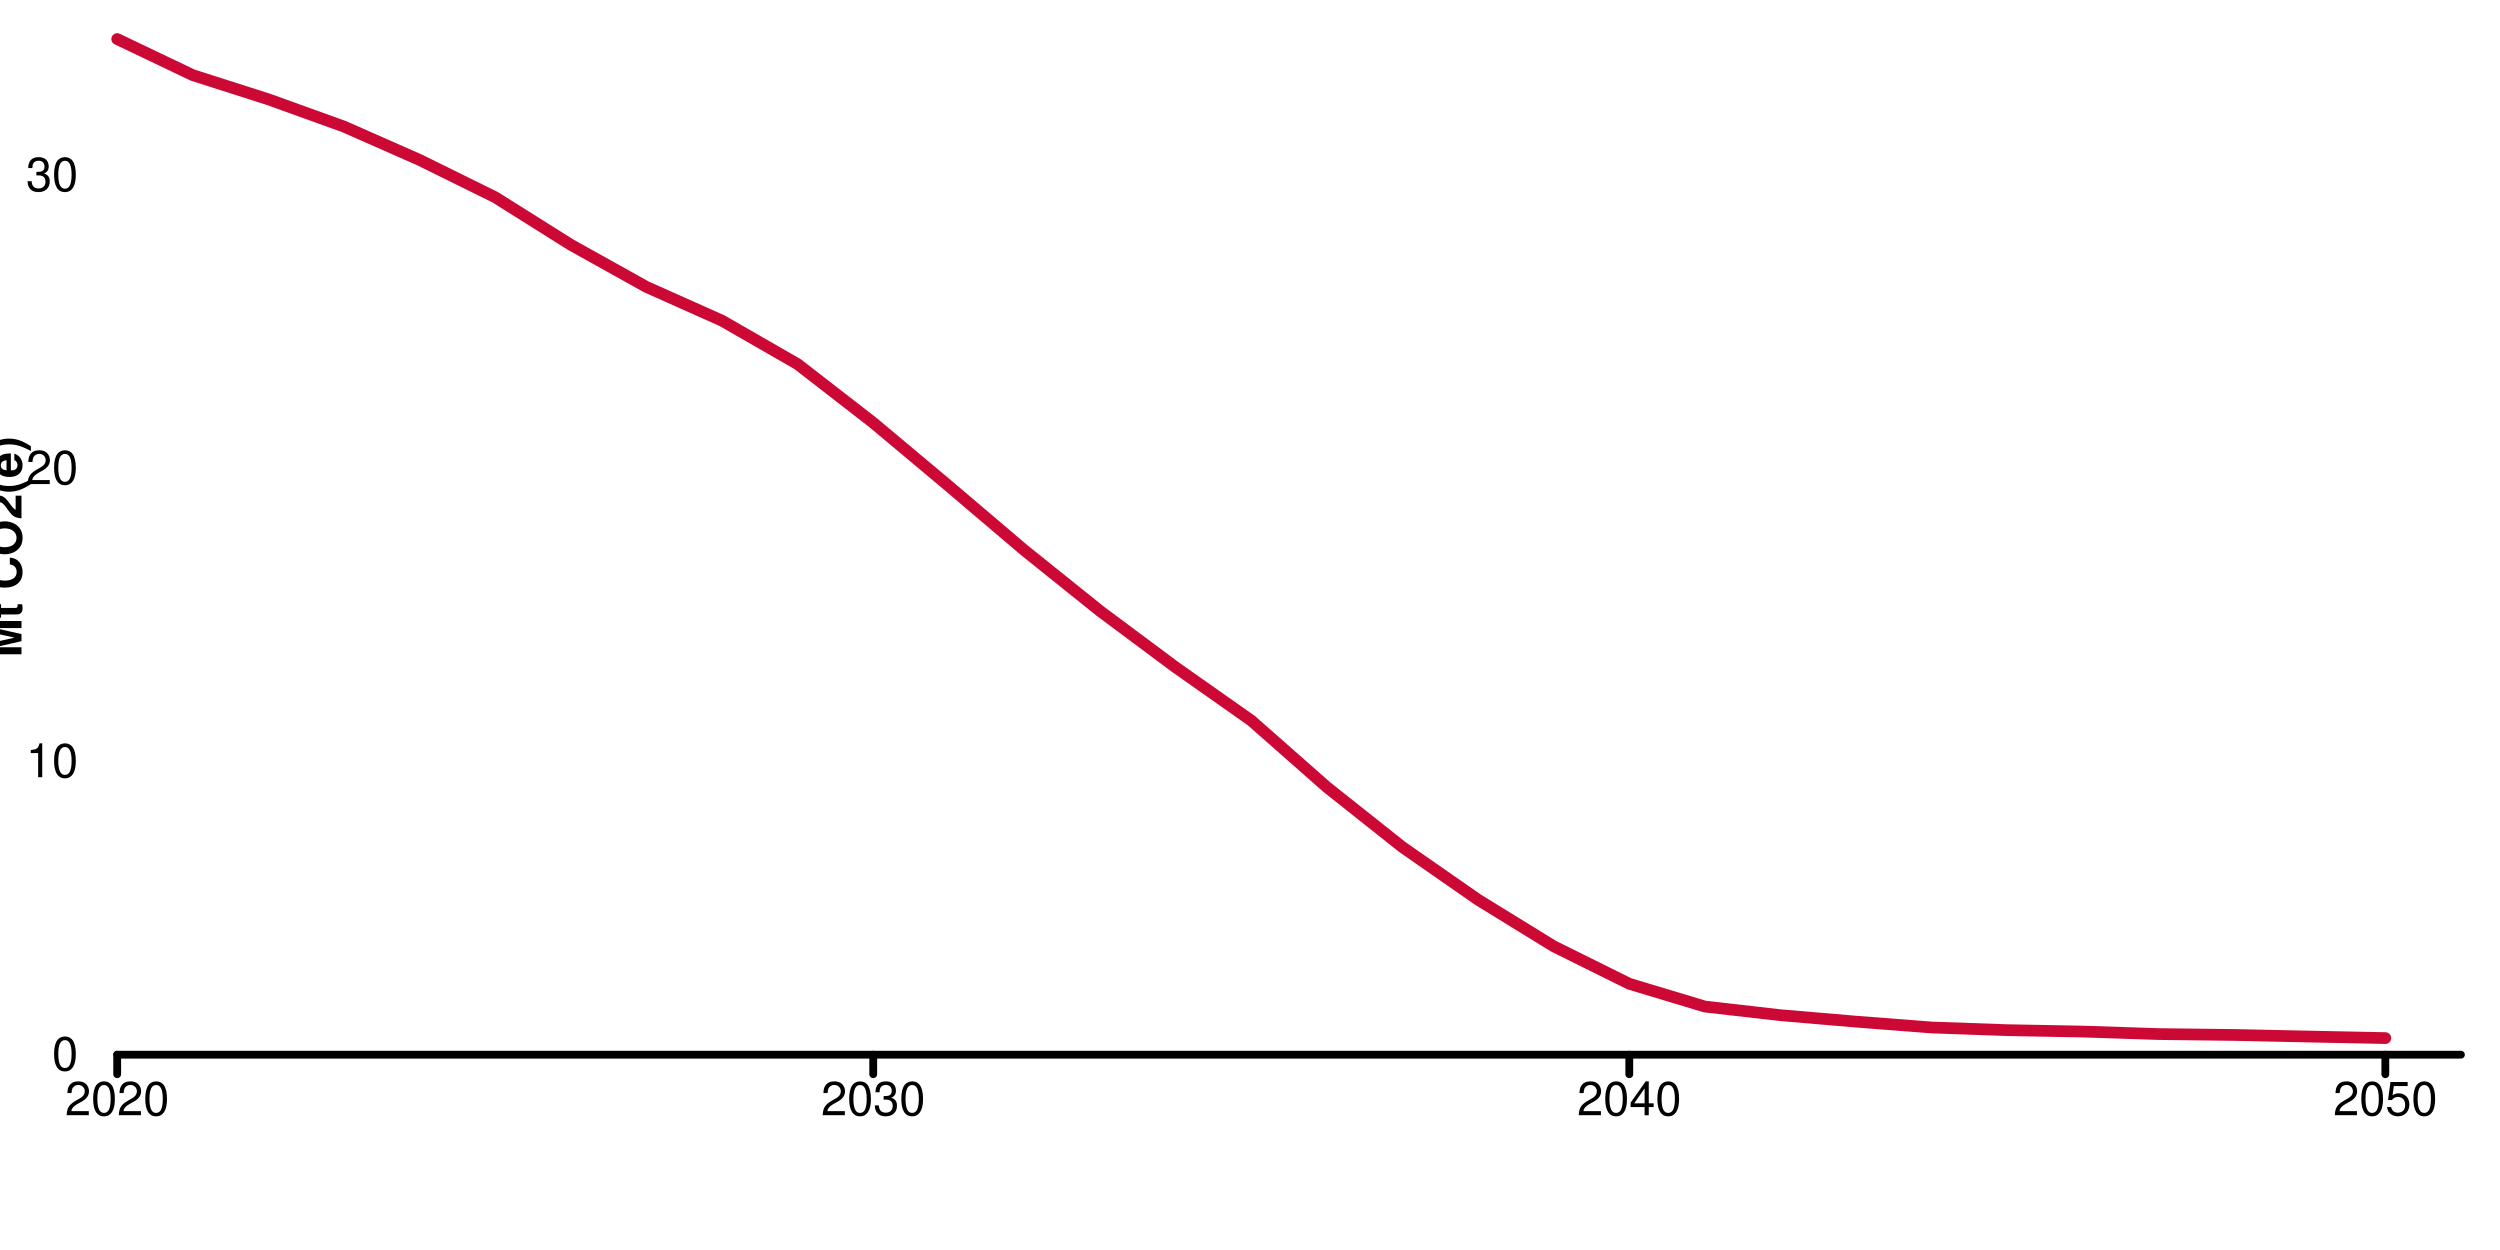
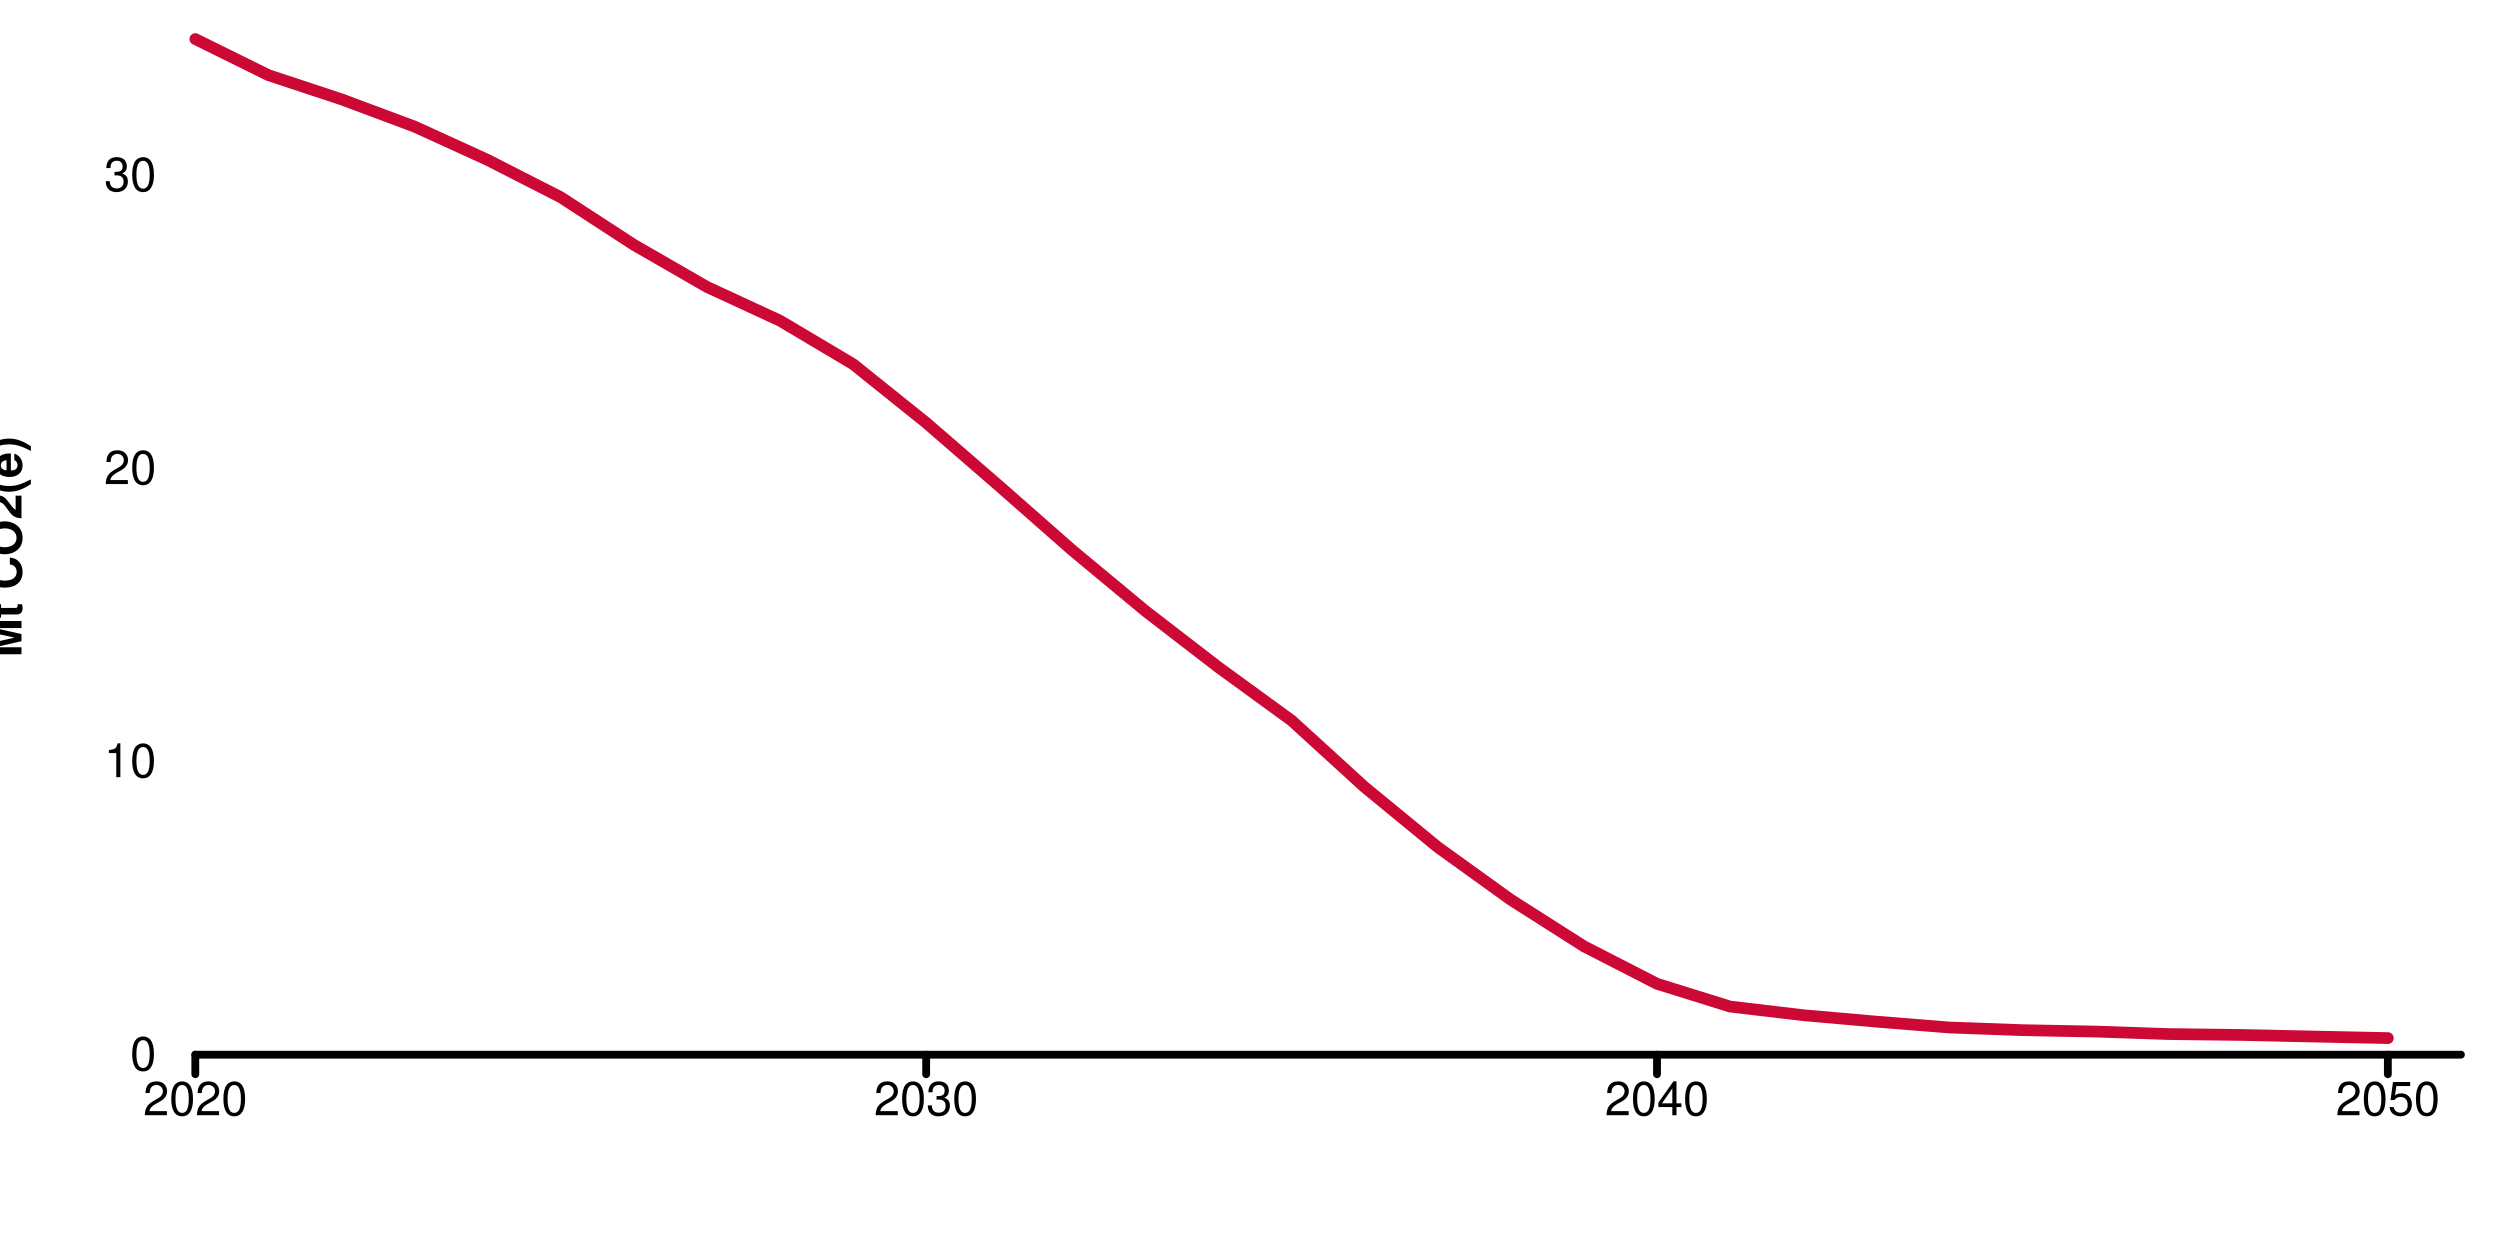
<svg xmlns="http://www.w3.org/2000/svg" width="640" height="320" viewBox="0 0 640 320" style="overflow:display" preserveAspectRatio="xMinYMin meet" overflow="visible">
  <defs>
    <style>
	.data-series path.line { fill-opacity: 0; }
	.data-series path.line.dotted { stroke-dasharray: 12 20 }
	.data-series circle { display: none; }
	.data-series:hover path.line, .data-series.on path.line { stroke-width: 5; }
	.data-series:hover circle, .data-series.on circle { display: inline; }
	.data-series circle:hover, .data-series circle.on { r: 6px!important; fill: black; }
	.grid { font-family: "Helvetica Neue",Helvetica,Arial,"Lucida Grande",sans-serif; }
	.grid line { stroke: rgb(0,0,0); stroke-width: 2; stroke-linecap: round; }
	.grid.grid-x text { text-anchor: middle; dominant-baseline: hanging; transform: translateY(10px); }
	.grid.grid-y text { text-anchor: end; dominant-baseline: middle; transform: translateX(-10px); }
	</style>
  </defs>
  <g class="grid grid-y">
-     <line x1="30" y1="270" x2="630" y2="270" data-left="30" />
-     <text x="30" y="270" text-anchor="end">0</text>
-     <text x="30" y="194.964" text-anchor="end">10</text>
-     <text x="30" y="119.928" text-anchor="end">20</text>
-     <text x="30" y="44.892" text-anchor="end">30</text>
+     <line x1="50" y1="270" x2="630" y2="270" data-left="50" />
+     <text x="50" y="270" text-anchor="end">0</text>
+     <text x="50" y="194.964" text-anchor="end">10</text>
+     <text x="50" y="119.928" text-anchor="end">20</text>
+     <text x="50" y="44.892" text-anchor="end">30</text>
    <text style="text-anchor:middle;dominant-baseline:hanging;font-weight:bold;transform: translateY(140px) rotate(-90deg);">Mt CO2(e)</text>
  </g>
  <g class="grid grid-x">
-     <line class="tick" x1="30" y1="270" x2="30" y2="275" />
-     <text x="30" y="270" text-anchor="middle">2020</text>
-     <line class="tick" x1="223.548" y1="270" x2="223.548" y2="275" />
-     <text x="223.548" y="270" text-anchor="middle">2030</text>
-     <line class="tick" x1="417.097" y1="270" x2="417.097" y2="275" />
-     <text x="417.097" y="270" text-anchor="middle">2040</text>
-     <line class="tick" x1="610.645" y1="270" x2="610.645" y2="275" />
-     <text x="610.645" y="270" text-anchor="middle">2050</text>
+     <line class="tick" x1="50" y1="270" x2="50" y2="275" />
+     <text x="50" y="270" text-anchor="middle">2020</text>
+     <line class="tick" x1="237.097" y1="270" x2="237.097" y2="275" />
+     <text x="237.097" y="270" text-anchor="middle">2030</text>
+     <line class="tick" x1="424.194" y1="270" x2="424.194" y2="275" />
+     <text x="424.194" y="270" text-anchor="middle">2040</text>
+     <line class="tick" x1="611.29" y1="270" x2="611.29" y2="275" />
+     <text x="611.29" y="270" text-anchor="middle">2050</text>
    <text style="text-anchor:middle;dominant-baseline:hanging;font-weight:bold;transform: translateY(140px) rotate(-90deg);" />
  </g>
  <g data-scenario="net-zero-early" class="data-series">
-     <path d="M 30.00,10.00L 49.35,19.24L 68.71,25.43L 88.06,32.41L 107.42,40.95L 126.77,50.50L 146.13,62.67L 165.48,73.45L 184.84,82.10L 204.19,93.22L 223.55,108.23L 242.90,124.44L 262.26,140.89L 281.61,156.42L 300.97,170.84L 320.32,184.46L 339.68,201.51L 359.03,216.87L 378.39,230.34L 397.74,242.25L 417.10,251.85L 436.45,257.68L 455.81,259.89L 475.16,261.54L 494.52,263.04L 513.87,263.72L 533.23,264.08L 552.58,264.72L 571.94,264.95L 591.29,265.36L 610.65,265.75" id="Net Zero Early" class="line" stroke="#cc0935" stroke-width="3" stroke-linecap="round" />
-     <circle cx="30.00" cy="10.00" data-y="34.65" data-x="2020" r="4" fill="#cc0935" />
-     <circle cx="49.35" cy="19.24" data-y="33.419" data-x="2021" r="4" fill="#cc0935" />
-     <circle cx="68.71" cy="25.43" data-y="32.594" data-x="2022" r="4" fill="#cc0935" />
-     <circle cx="88.06" cy="32.41" data-y="31.664" data-x="2023" r="4" fill="#cc0935" />
-     <circle cx="107.42" cy="40.95" data-y="30.525" data-x="2024" r="4" fill="#cc0935" />
-     <circle cx="126.77" cy="50.50" data-y="29.253" data-x="2025" r="4" fill="#cc0935" />
-     <circle cx="146.13" cy="62.67" data-y="27.631" data-x="2026" r="4" fill="#cc0935" />
-     <circle cx="165.48" cy="73.45" data-y="26.194" data-x="2027" r="4" fill="#cc0935" />
-     <circle cx="184.84" cy="82.10" data-y="25.041" data-x="2028" r="4" fill="#cc0935" />
-     <circle cx="204.19" cy="93.22" data-y="23.559" data-x="2029" r="4" fill="#cc0935" />
-     <circle cx="223.55" cy="108.23" data-y="21.559" data-x="2030" r="4" fill="#cc0935" />
-     <circle cx="242.90" cy="124.44" data-y="19.399" data-x="2031" r="4" fill="#cc0935" />
-     <circle cx="262.26" cy="140.89" data-y="17.206" data-x="2032" r="4" fill="#cc0935" />
-     <circle cx="281.61" cy="156.42" data-y="15.137" data-x="2033" r="4" fill="#cc0935" />
-     <circle cx="300.97" cy="170.84" data-y="13.215" data-x="2034" r="4" fill="#cc0935" />
-     <circle cx="320.32" cy="184.46" data-y="11.4" data-x="2035" r="4" fill="#cc0935" />
-     <circle cx="339.68" cy="201.51" data-y="9.127" data-x="2036" r="4" fill="#cc0935" />
-     <circle cx="359.03" cy="216.87" data-y="7.08" data-x="2037" r="4" fill="#cc0935" />
-     <circle cx="378.39" cy="230.34" data-y="5.286" data-x="2038" r="4" fill="#cc0935" />
-     <circle cx="397.74" cy="242.25" data-y="3.698" data-x="2039" r="4" fill="#cc0935" />
-     <circle cx="417.10" cy="251.85" data-y="2.419" data-x="2040" r="4" fill="#cc0935" />
-     <circle cx="436.45" cy="257.68" data-y="1.642" data-x="2041" r="4" fill="#cc0935" />
-     <circle cx="455.81" cy="259.89" data-y="1.348" data-x="2042" r="4" fill="#cc0935" />
-     <circle cx="475.16" cy="261.54" data-y="1.128" data-x="2043" r="4" fill="#cc0935" />
-     <circle cx="494.52" cy="263.04" data-y="0.928" data-x="2044" r="4" fill="#cc0935" />
-     <circle cx="513.87" cy="263.72" data-y="0.837" data-x="2045" r="4" fill="#cc0935" />
-     <circle cx="533.23" cy="264.08" data-y="0.789" data-x="2046" r="4" fill="#cc0935" />
-     <circle cx="552.58" cy="264.72" data-y="0.704" data-x="2047" r="4" fill="#cc0935" />
-     <circle cx="571.94" cy="264.95" data-y="0.673" data-x="2048" r="4" fill="#cc0935" />
-     <circle cx="591.29" cy="265.36" data-y="0.618" data-x="2049" r="4" fill="#cc0935" />
-     <circle cx="610.65" cy="265.75" data-y="0.566" data-x="2050" r="4" fill="#cc0935" />
+     <path d="M 50.00,10.00L 68.71,19.24L 87.42,25.43L 106.13,32.41L 124.84,40.95L 143.55,50.50L 162.26,62.67L 180.97,73.45L 199.68,82.10L 218.39,93.22L 237.10,108.23L 255.81,124.44L 274.52,140.89L 293.23,156.42L 311.94,170.84L 330.65,184.46L 349.35,201.51L 368.06,216.87L 386.77,230.34L 405.48,242.25L 424.19,251.85L 442.90,257.68L 461.61,259.89L 480.32,261.54L 499.03,263.04L 517.74,263.72L 536.45,264.08L 555.16,264.72L 573.87,264.95L 592.58,265.36L 611.29,265.75" id="Net Zero Early" class="line" stroke="#cc0935" stroke-width="3" stroke-linecap="round" />
+     <circle cx="50.00" cy="10.00" data-y="34.65" data-x="2020" r="4" fill="#cc0935" />
+     <circle cx="68.71" cy="19.24" data-y="33.419" data-x="2021" r="4" fill="#cc0935" />
+     <circle cx="87.42" cy="25.43" data-y="32.594" data-x="2022" r="4" fill="#cc0935" />
+     <circle cx="106.13" cy="32.41" data-y="31.664" data-x="2023" r="4" fill="#cc0935" />
+     <circle cx="124.84" cy="40.95" data-y="30.525" data-x="2024" r="4" fill="#cc0935" />
+     <circle cx="143.55" cy="50.50" data-y="29.253" data-x="2025" r="4" fill="#cc0935" />
+     <circle cx="162.26" cy="62.67" data-y="27.631" data-x="2026" r="4" fill="#cc0935" />
+     <circle cx="180.97" cy="73.45" data-y="26.194" data-x="2027" r="4" fill="#cc0935" />
+     <circle cx="199.68" cy="82.10" data-y="25.041" data-x="2028" r="4" fill="#cc0935" />
+     <circle cx="218.39" cy="93.22" data-y="23.559" data-x="2029" r="4" fill="#cc0935" />
+     <circle cx="237.10" cy="108.23" data-y="21.559" data-x="2030" r="4" fill="#cc0935" />
+     <circle cx="255.81" cy="124.44" data-y="19.399" data-x="2031" r="4" fill="#cc0935" />
+     <circle cx="274.52" cy="140.89" data-y="17.206" data-x="2032" r="4" fill="#cc0935" />
+     <circle cx="293.23" cy="156.42" data-y="15.137" data-x="2033" r="4" fill="#cc0935" />
+     <circle cx="311.94" cy="170.84" data-y="13.215" data-x="2034" r="4" fill="#cc0935" />
+     <circle cx="330.65" cy="184.46" data-y="11.4" data-x="2035" r="4" fill="#cc0935" />
+     <circle cx="349.35" cy="201.51" data-y="9.127" data-x="2036" r="4" fill="#cc0935" />
+     <circle cx="368.06" cy="216.87" data-y="7.08" data-x="2037" r="4" fill="#cc0935" />
+     <circle cx="386.77" cy="230.34" data-y="5.286" data-x="2038" r="4" fill="#cc0935" />
+     <circle cx="405.48" cy="242.25" data-y="3.698" data-x="2039" r="4" fill="#cc0935" />
+     <circle cx="424.19" cy="251.85" data-y="2.419" data-x="2040" r="4" fill="#cc0935" />
+     <circle cx="442.90" cy="257.68" data-y="1.642" data-x="2041" r="4" fill="#cc0935" />
+     <circle cx="461.61" cy="259.89" data-y="1.348" data-x="2042" r="4" fill="#cc0935" />
+     <circle cx="480.32" cy="261.54" data-y="1.128" data-x="2043" r="4" fill="#cc0935" />
+     <circle cx="499.03" cy="263.04" data-y="0.928" data-x="2044" r="4" fill="#cc0935" />
+     <circle cx="517.74" cy="263.72" data-y="0.837" data-x="2045" r="4" fill="#cc0935" />
+     <circle cx="536.45" cy="264.08" data-y="0.789" data-x="2046" r="4" fill="#cc0935" />
+     <circle cx="555.16" cy="264.72" data-y="0.704" data-x="2047" r="4" fill="#cc0935" />
+     <circle cx="573.87" cy="264.95" data-y="0.673" data-x="2048" r="4" fill="#cc0935" />
+     <circle cx="592.58" cy="265.36" data-y="0.618" data-x="2049" r="4" fill="#cc0935" />
+     <circle cx="611.29" cy="265.75" data-y="0.566" data-x="2050" r="4" fill="#cc0935" />
  </g>
</svg>
